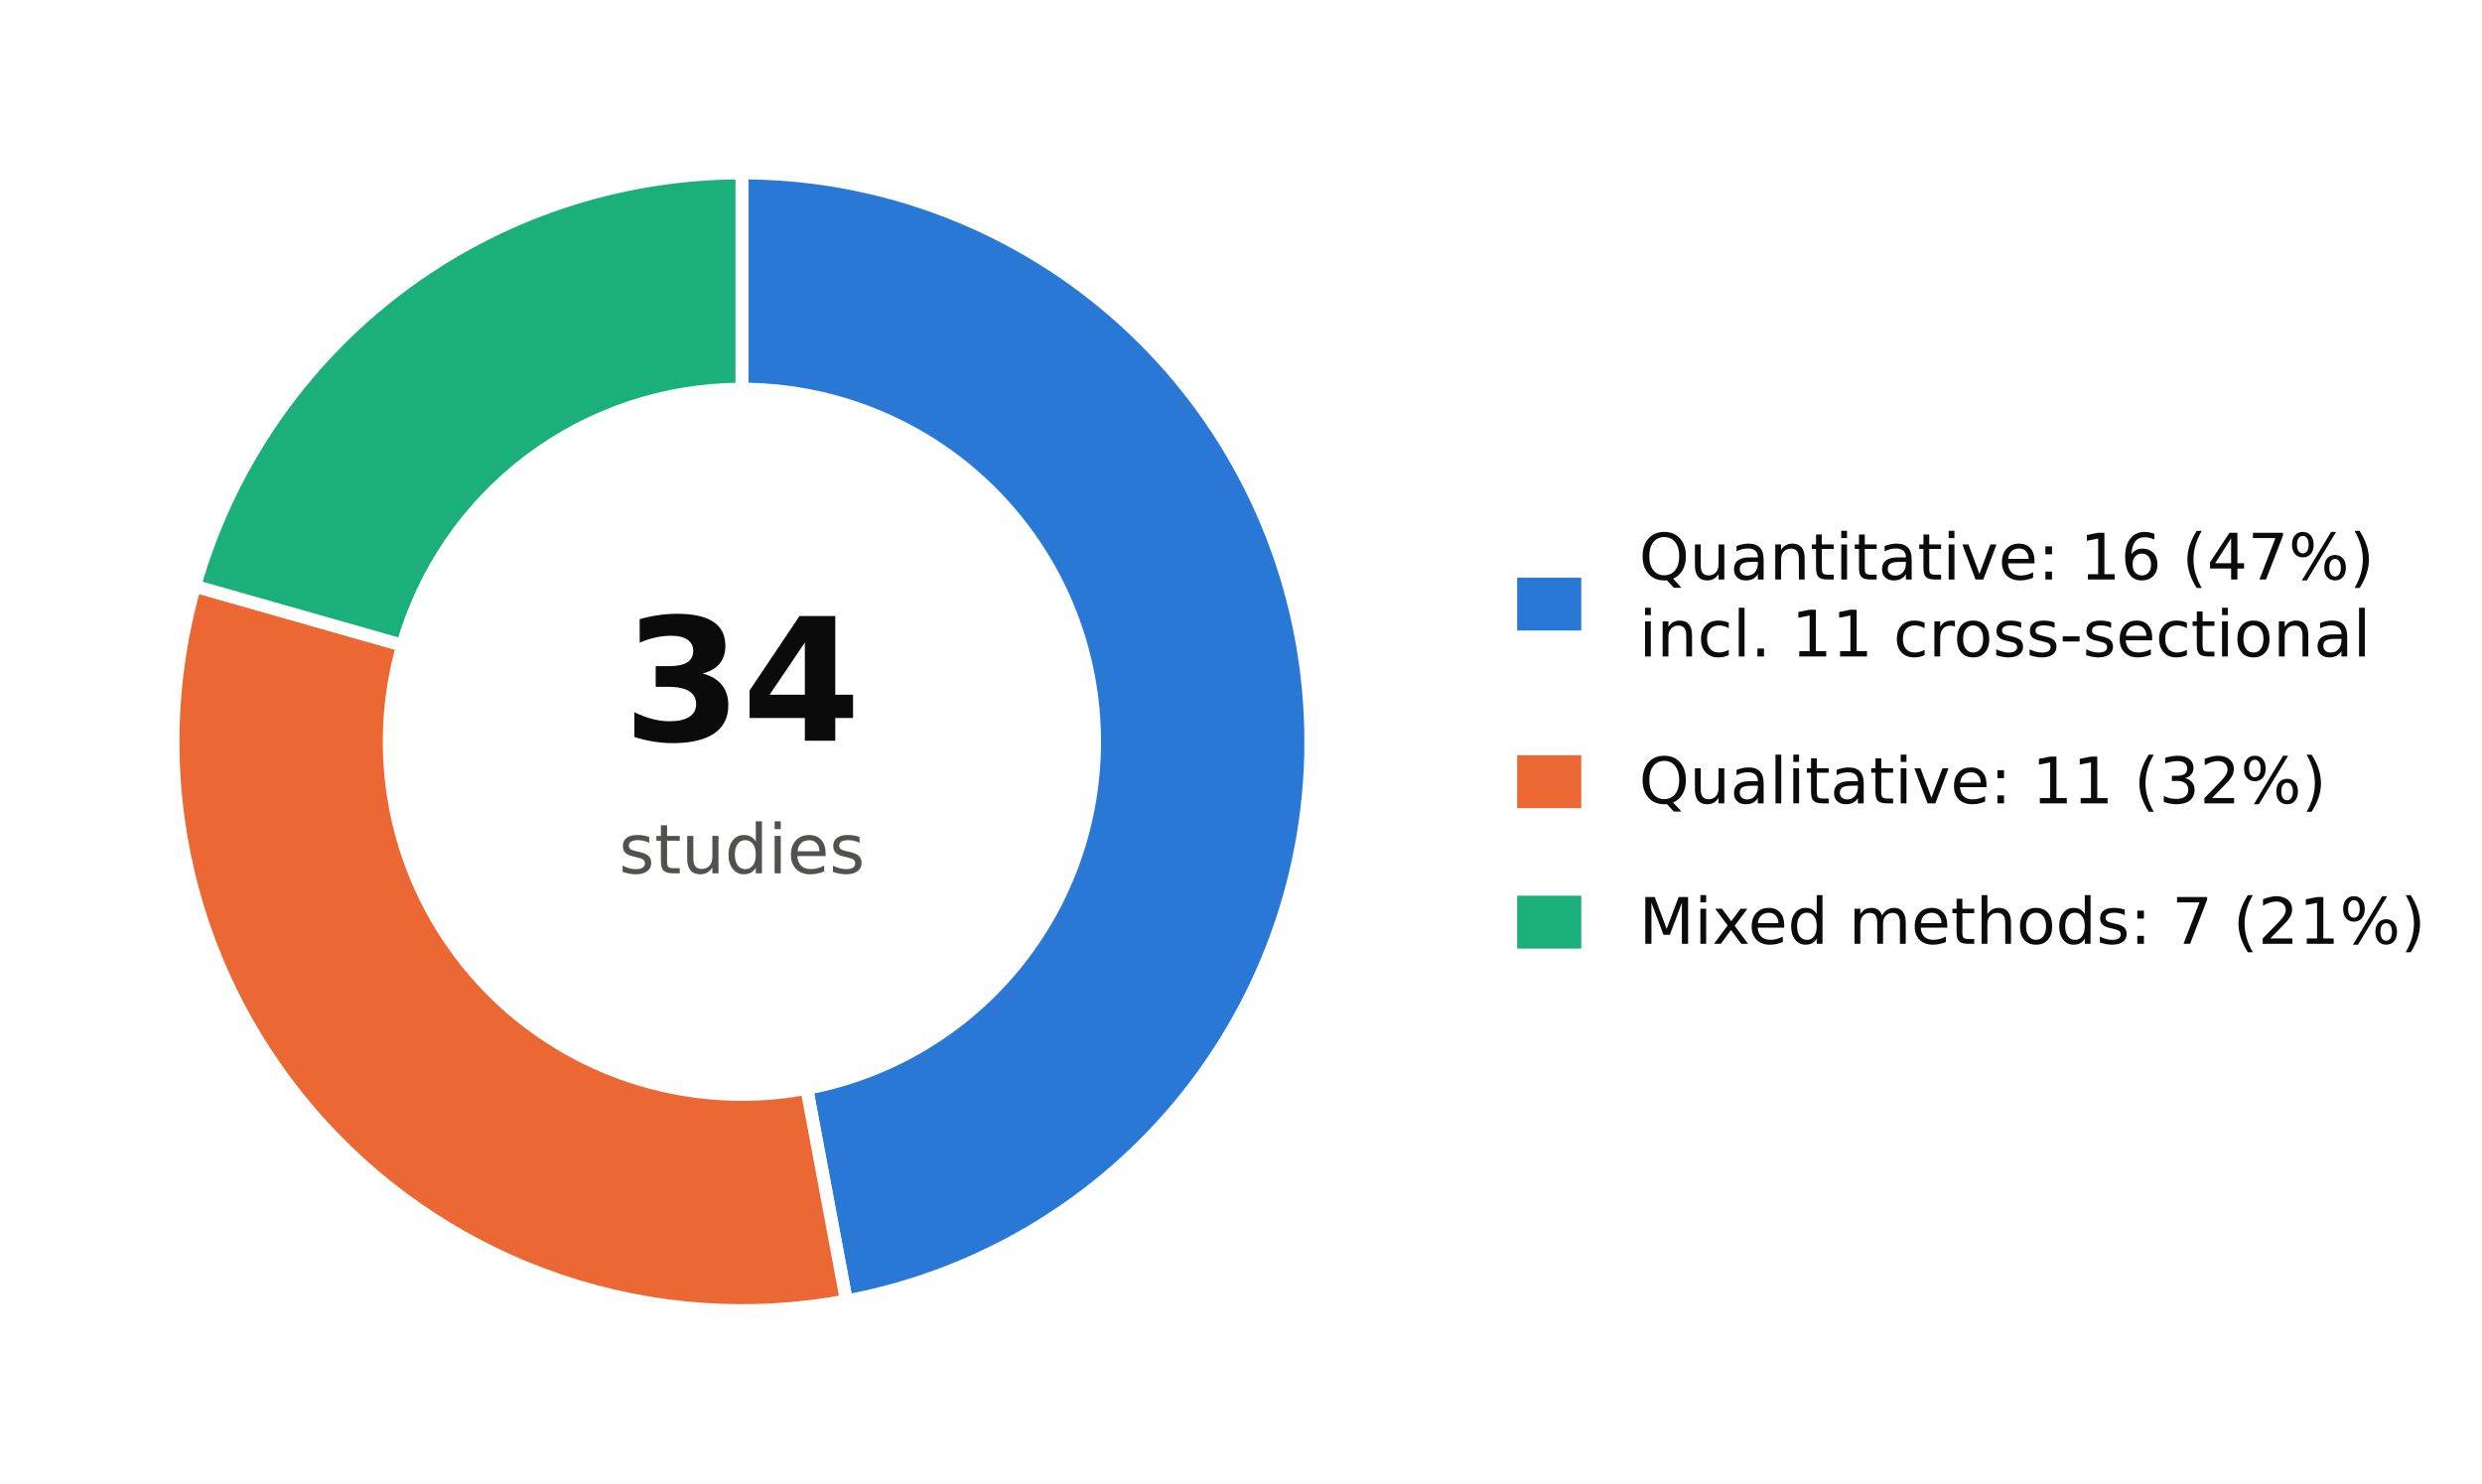
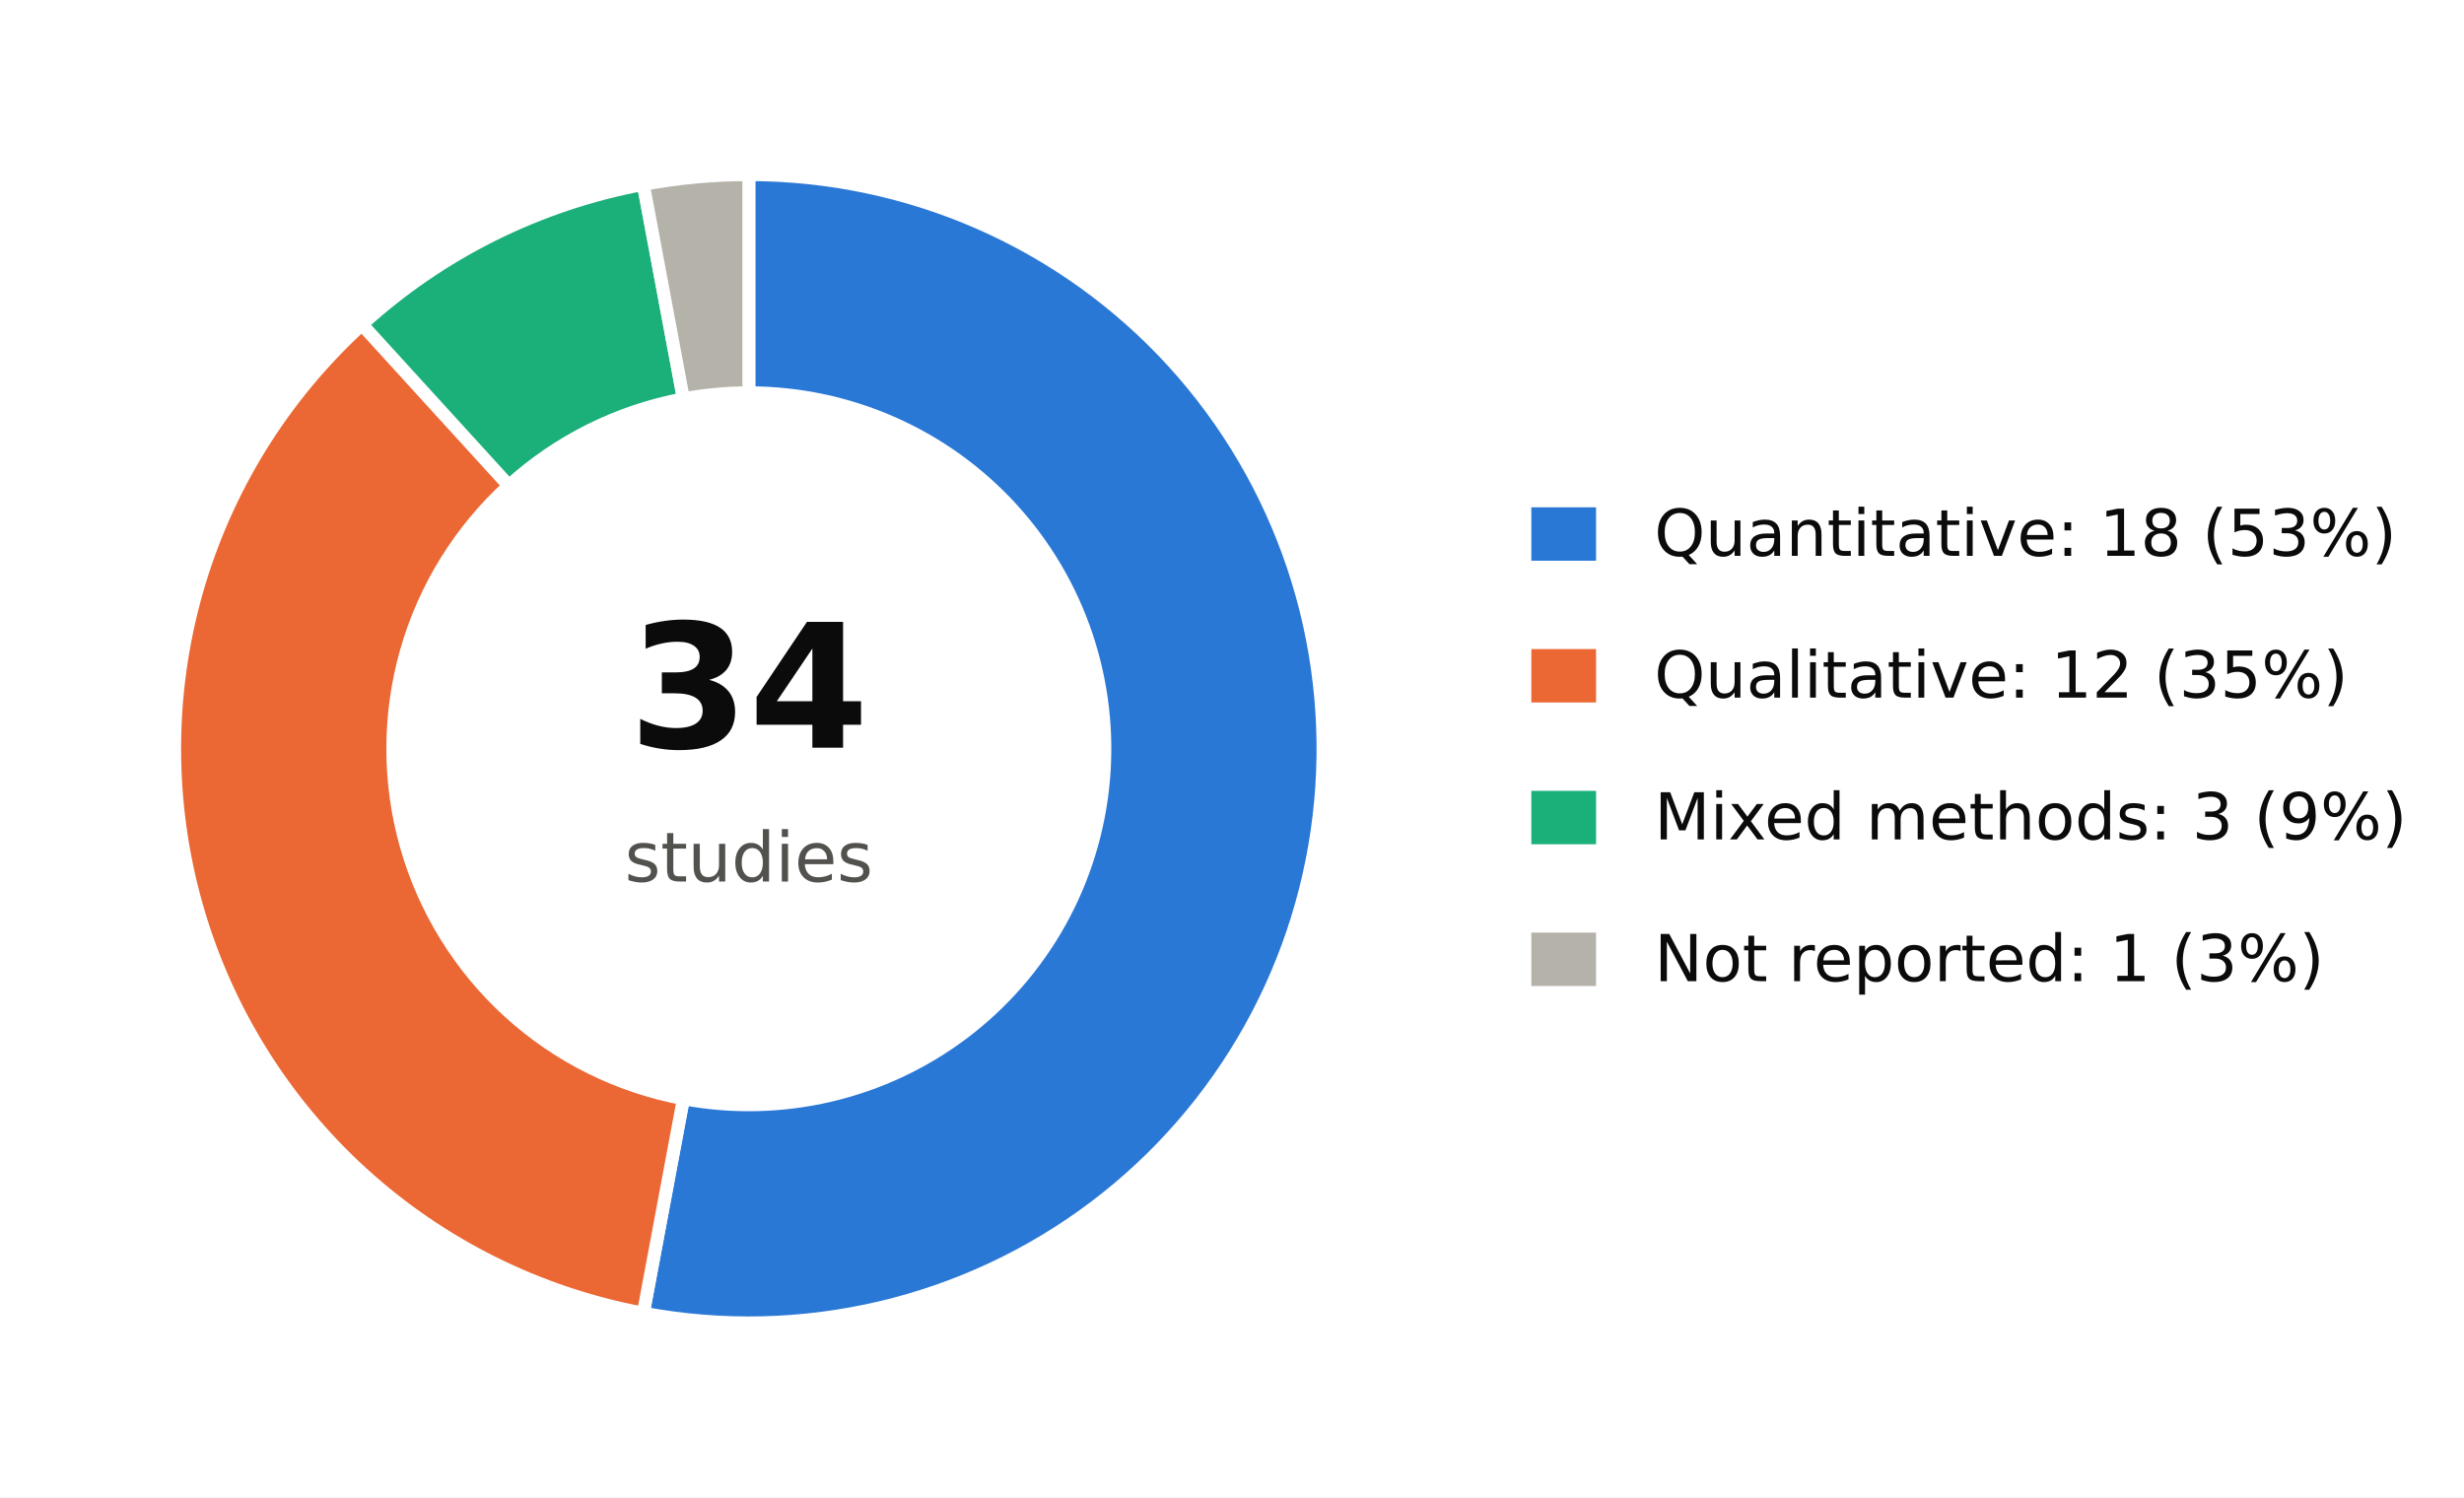
- <svg xmlns="http://www.w3.org/2000/svg" xmlns:xlink="http://www.w3.org/1999/xlink" width="580.503pt" height="347.04pt" viewBox="0 0 580.503 347.04" version="1.1">
+ <svg xmlns="http://www.w3.org/2000/svg" xmlns:xlink="http://www.w3.org/1999/xlink" width="570.96pt" height="347.04pt" viewBox="0 0 570.96 347.04" version="1.1">
  <defs>
    <style type="text/css">*{stroke-linejoin: round; stroke-linecap: butt}</style>
  </defs>
  <g id="figure_1">
    <g id="patch_1">
-       <path d="M 0 347.04  L 580.503 347.04  L 580.503 -0  L 0 -0  z " style="fill: #ffffff" />
+       <path d="M 0 347.04  L 570.96 347.04  L 570.96 -0  L 0 -0  z " style="fill: #ffffff" />
    </g>
    <g id="axes_1">
      <g id="patch_2">
-         <path d="M 197.969 304.31  C 230.558 298.219 259.722 280.161 279.701 253.704  C 299.68 227.247 309.067 194.255 306.008 161.243  C 302.949 128.231 287.66 97.526 263.159 75.19  C 238.659 52.855 206.673 40.464 173.52 40.464  L 173.52 91.025  C 194.075 91.025 213.906 98.708 229.096 112.556  C 244.287 126.404 253.766 145.441 255.663 165.908  C 257.559 186.376 251.739 206.831 239.352 223.234  C 226.965 239.637 208.883 250.833 188.678 254.61  z " style="fill: #2a78d6; stroke: #ffffff; stroke-width: 3; stroke-linejoin: miter" />
+         <path d="M 149.071 304.31  C 167.264 307.711 185.967 307.279 203.983 303.042  C 221.999 298.804 238.935 290.854 253.704 279.701  C 268.474 268.548 280.755 254.434 289.761 238.266  C 298.767 222.097 304.301 204.226 306.008 185.797  C 307.716 167.368 305.56 148.784 299.678 131.236  C 293.797 113.688 284.318 97.558 271.85 83.881  C 259.381 70.203 244.195 59.277 227.264 51.801  C 210.333 44.326 192.028 40.464 173.52 40.464  L 173.52 91.025  C 184.995 91.025 196.344 93.419 206.841 98.054  C 217.338 102.689 226.754 109.464 234.484 117.944  C 242.215 126.424 248.092 136.424 251.738 147.304  C 255.385 158.184 256.722 169.706 255.663 181.132  C 254.604 192.557 251.173 203.638 245.589 213.662  C 240.006 223.687 232.391 232.437 223.234 239.352  C 214.077 246.267 203.577 251.196 192.407 253.823  C 181.237 256.451 169.641 256.719 158.362 254.61  z " style="fill: #2a78d6; stroke: #ffffff; stroke-width: 3; stroke-linejoin: miter" />
      </g>
      <g id="patch_3">
-         <path d="M 45.543 137.107  C 39.342 158.903 38.81 181.925 43.998 203.983  C 49.186 226.042 59.924 246.413 75.19 263.159  C 90.457 279.905 109.75 292.477 131.236 299.678  C 152.721 306.88 175.695 308.474 197.969 304.31  L 188.678 254.61  C 174.868 257.192 160.625 256.203 147.304 251.738  C 133.983 247.273 122.021 239.479 112.556 229.096  C 103.091 218.714 96.433 206.083 93.216 192.407  C 90 178.731 90.33 164.457 94.174 150.944  z " style="fill: #eb6834; stroke: #ffffff; stroke-width: 3; stroke-linejoin: miter" />
+         <path d="M 83.881 75.19  C 65.594 91.861 52.315 113.307 45.543 137.107  C 38.772 160.908 38.772 186.132 45.543 209.933  C 52.315 233.733 65.594 255.179 83.881 271.85  C 102.168 288.52 124.747 299.764 149.071 304.31  L 158.362 254.61  C 143.281 251.791 129.281 244.82 117.944 234.484  C 106.606 224.149 98.373 210.852 94.174 196.096  C 89.976 181.339 89.976 165.701 94.174 150.944  C 98.373 136.188 106.606 122.891 117.944 112.556  z " style="fill: #eb6834; stroke: #ffffff; stroke-width: 3; stroke-linejoin: miter" />
      </g>
      <g id="patch_4">
-         <path d="M 173.52 40.464  C 144.586 40.464 116.426 49.902 93.336 67.339  C 70.246 84.776 53.462 109.278 45.543 137.107  L 94.174 150.944  C 99.084 133.69 109.49 118.499 123.806 107.688  C 138.122 96.877 155.581 91.025 173.52 91.025  z " style="fill: #1baf7a; stroke: #ffffff; stroke-width: 3; stroke-linejoin: miter" />
+         <path d="M 149.071 42.73  C 136.967 44.992 125.235 48.924 114.212 54.413  C 103.189 59.902 92.981 66.895 83.881 75.19  L 117.944 112.556  C 123.586 107.412 129.915 103.077 136.749 99.674  C 143.583 96.271 150.857 93.833 158.362 92.43  z " style="fill: #1baf7a; stroke: #ffffff; stroke-width: 3; stroke-linejoin: miter" />
+       </g>
+       <g id="patch_5">
+         <path d="M 173.52 40.464  C 169.421 40.464 165.325 40.653 161.243 41.032  C 157.162 41.41 153.1 41.976 149.071 42.73  L 158.362 92.43  C 160.86 91.963 163.378 91.612 165.908 91.377  C 168.439 91.143 170.979 91.025 173.52 91.025  z " style="fill: #b4b2a9; stroke: #ffffff; stroke-width: 3; stroke-linejoin: miter" />
      </g>
      <g id="matplotlib.axis_1" />
      <g id="matplotlib.axis_2" />
      <g id="text_1">
        <g style="fill: #0b0b0b" transform="translate(145.6887 173.2661) scale(0.4 -0.4)">
          <defs>
            <path id="DejaVuSans-Bold-16" d="M 2981 2516  Q 3453 2394 3698 2092  Q 3944 1791 3944 1325  Q 3944 631 3412 270  Q 2881 -91 1863 -91  Q 1503 -91 1142 -33  Q 781 25 428 141  L 428 1069  Q 766 900 1098 814  Q 1431 728 1753 728  Q 2231 728 2486 893  Q 2741 1059 2741 1369  Q 2741 1688 2480 1852  Q 2219 2016 1709 2016  L 1228 2016  L 1228 2791  L 1734 2791  Q 2188 2791 2409 2933  Q 2631 3075 2631 3366  Q 2631 3634 2415 3781  Q 2200 3928 1806 3928  Q 1516 3928 1219 3862  Q 922 3797 628 3669  L 628 4550  Q 984 4650 1334 4700  Q 1684 4750 2022 4750  Q 2931 4750 3382 4451  Q 3834 4153 3834 3553  Q 3834 3144 3618 2883  Q 3403 2622 2981 2516  z " transform="scale(0.015625)" />
            <path id="DejaVuSans-Bold-17" d="M 2356 3675  L 1038 1722  L 2356 1722  L 2356 3675  z M 2156 4666  L 3494 4666  L 3494 1722  L 4159 1722  L 4159 850  L 3494 850  L 3494 0  L 2356 0  L 2356 850  L 288 850  L 288 1881  L 2156 4666  z " transform="scale(0.015625)" />
          </defs>
          <use xlink:href="#DejaVuSans-Bold-16" />
          <use xlink:href="#DejaVuSans-Bold-17" transform="translate(69.57812 0)" />
        </g>
      </g>
      <g id="text_2">
        <g style="fill: #52514e" transform="translate(144.755 204.2881) scale(0.16 -0.16)">
          <defs>
            <path id="DejaVuSans-56" d="M 2834 3397  L 2834 2853  Q 2591 2978 2328 3040  Q 2066 3103 1784 3103  Q 1356 3103 1142 2972  Q 928 2841 928 2578  Q 928 2378 1081 2264  Q 1234 2150 1697 2047  L 1894 2003  Q 2506 1872 2764 1633  Q 3022 1394 3022 966  Q 3022 478 2636 193  Q 2250 -91 1575 -91  Q 1294 -91 989 -36  Q 684 19 347 128  L 347 722  Q 666 556 975 473  Q 1284 391 1588 391  Q 1994 391 2212 530  Q 2431 669 2431 922  Q 2431 1156 2273 1281  Q 2116 1406 1581 1522  L 1381 1569  Q 847 1681 609 1914  Q 372 2147 372 2553  Q 372 3047 722 3315  Q 1072 3584 1716 3584  Q 2034 3584 2315 3537  Q 2597 3491 2834 3397  z " transform="scale(0.015625)" />
            <path id="DejaVuSans-57" d="M 1172 4494  L 1172 3500  L 2356 3500  L 2356 3053  L 1172 3053  L 1172 1153  Q 1172 725 1289 603  Q 1406 481 1766 481  L 2356 481  L 2356 0  L 1766 0  Q 1100 0 847 248  Q 594 497 594 1153  L 594 3053  L 172 3053  L 172 3500  L 594 3500  L 594 4494  L 1172 4494  z " transform="scale(0.015625)" />
            <path id="DejaVuSans-58" d="M 544 1381  L 544 3500  L 1119 3500  L 1119 1403  Q 1119 906 1312 657  Q 1506 409 1894 409  Q 2359 409 2629 706  Q 2900 1003 2900 1516  L 2900 3500  L 3475 3500  L 3475 0  L 2900 0  L 2900 538  Q 2691 219 2414 64  Q 2138 -91 1772 -91  Q 1169 -91 856 284  Q 544 659 544 1381  z M 1991 3584  L 1991 3584  z " transform="scale(0.015625)" />
            <path id="DejaVuSans-47" d="M 2906 2969  L 2906 4863  L 3481 4863  L 3481 0  L 2906 0  L 2906 525  Q 2725 213 2448 61  Q 2172 -91 1784 -91  Q 1150 -91 751 415  Q 353 922 353 1747  Q 353 2572 751 3078  Q 1150 3584 1784 3584  Q 2172 3584 2448 3432  Q 2725 3281 2906 2969  z M 947 1747  Q 947 1113 1208 752  Q 1469 391 1925 391  Q 2381 391 2643 752  Q 2906 1113 2906 1747  Q 2906 2381 2643 2742  Q 2381 3103 1925 3103  Q 1469 3103 1208 2742  Q 947 2381 947 1747  z " transform="scale(0.015625)" />
            <path id="DejaVuSans-4c" d="M 603 3500  L 1178 3500  L 1178 0  L 603 0  L 603 3500  z M 603 4863  L 1178 4863  L 1178 4134  L 603 4134  L 603 4863  z " transform="scale(0.015625)" />
            <path id="DejaVuSans-48" d="M 3597 1894  L 3597 1613  L 953 1613  Q 991 1019 1311 708  Q 1631 397 2203 397  Q 2534 397 2845 478  Q 3156 559 3463 722  L 3463 178  Q 3153 47 2828 -22  Q 2503 -91 2169 -91  Q 1331 -91 842 396  Q 353 884 353 1716  Q 353 2575 817 3079  Q 1281 3584 2069 3584  Q 2775 3584 3186 3129  Q 3597 2675 3597 1894  z M 3022 2063  Q 3016 2534 2758 2815  Q 2500 3097 2075 3097  Q 1594 3097 1305 2825  Q 1016 2553 972 2059  L 3022 2063  z " transform="scale(0.015625)" />
          </defs>
          <use xlink:href="#DejaVuSans-56" />
          <use xlink:href="#DejaVuSans-57" transform="translate(52.09375 0)" />
          <use xlink:href="#DejaVuSans-58" transform="translate(91.29688 0)" />
          <use xlink:href="#DejaVuSans-47" transform="translate(154.6719 0)" />
          <use xlink:href="#DejaVuSans-4c" transform="translate(218.1562 0)" />
          <use xlink:href="#DejaVuSans-48" transform="translate(245.9375 0)" />
          <use xlink:href="#DejaVuSans-56" transform="translate(307.4688 0)" />
        </g>
      </g>
      <g id="legend_1">
-         <g id="patch_5">
-           <path d="M 353.34 148.99  L 371.34 148.99  L 371.34 133.615  L 353.34 133.615  z " style="fill: #2a78d6; stroke: #ffffff; stroke-width: 3; stroke-linejoin: miter" />
+         <g id="patch_6">
+           <path d="M 353.34 131.438  L 371.34 131.438  L 371.34 116.063  L 353.34 116.063  z " style="fill: #2a78d6; stroke: #ffffff; stroke-width: 3; stroke-linejoin: miter" />
        </g>
        <g id="text_3">
-           <g style="fill: #0b0b0b" transform="translate(383.34 135.5615) scale(0.15 -0.15)">
+           <g style="fill: #0b0b0b" transform="translate(383.34 128.813) scale(0.15 -0.15)">
            <defs>
              <path id="DejaVuSans-34" d="M 2522 4238  Q 1834 4238 1429 3725  Q 1025 3213 1025 2328  Q 1025 1447 1429 934  Q 1834 422 2522 422  Q 3209 422 3611 934  Q 4013 1447 4013 2328  Q 4013 3213 3611 3725  Q 3209 4238 2522 4238  z M 3406 84  L 4238 -825  L 3475 -825  L 2784 -78  Q 2681 -84 2626 -87  Q 2572 -91 2522 -91  Q 1538 -91 948 567  Q 359 1225 359 2328  Q 359 3434 948 4092  Q 1538 4750 2522 4750  Q 3503 4750 4090 4092  Q 4678 3434 4678 2328  Q 4678 1516 4351 937  Q 4025 359 3406 84  z " transform="scale(0.015625)" />
              <path id="DejaVuSans-44" d="M 2194 1759  Q 1497 1759 1228 1600  Q 959 1441 959 1056  Q 959 750 1161 570  Q 1363 391 1709 391  Q 2188 391 2477 730  Q 2766 1069 2766 1631  L 2766 1759  L 2194 1759  z M 3341 1997  L 3341 0  L 2766 0  L 2766 531  Q 2569 213 2275 61  Q 1981 -91 1556 -91  Q 1019 -91 701 211  Q 384 513 384 1019  Q 384 1609 779 1909  Q 1175 2209 1959 2209  L 2766 2209  L 2766 2266  Q 2766 2663 2505 2880  Q 2244 3097 1772 3097  Q 1472 3097 1187 3025  Q 903 2953 641 2809  L 641 3341  Q 956 3463 1253 3523  Q 1550 3584 1831 3584  Q 2591 3584 2966 3190  Q 3341 2797 3341 1997  z " transform="scale(0.015625)" />
              <path id="DejaVuSans-51" d="M 3513 2113  L 3513 0  L 2938 0  L 2938 2094  Q 2938 2591 2744 2837  Q 2550 3084 2163 3084  Q 1697 3084 1428 2787  Q 1159 2491 1159 1978  L 1159 0  L 581 0  L 581 3500  L 1159 3500  L 1159 2956  Q 1366 3272 1645 3428  Q 1925 3584 2291 3584  Q 2894 3584 3203 3211  Q 3513 2838 3513 2113  z " transform="scale(0.015625)" />
              <path id="DejaVuSans-59" d="M 191 3500  L 800 3500  L 1894 563  L 2988 3500  L 3597 3500  L 2284 0  L 1503 0  L 191 3500  z " transform="scale(0.015625)" />
              <path id="DejaVuSans-1d" d="M 750 794  L 1409 794  L 1409 0  L 750 0  L 750 794  z M 750 3309  L 1409 3309  L 1409 2516  L 750 2516  L 750 3309  z " transform="scale(0.015625)" />
              <path id="DejaVuSans-3" transform="scale(0.015625)" />
              <path id="DejaVuSans-14" d="M 794 531  L 1825 531  L 1825 4091  L 703 3866  L 703 4441  L 1819 4666  L 2450 4666  L 2450 531  L 3481 531  L 3481 0  L 794 0  L 794 531  z " transform="scale(0.015625)" />
-               <path id="DejaVuSans-19" d="M 2113 2584  Q 1688 2584 1439 2293  Q 1191 2003 1191 1497  Q 1191 994 1439 701  Q 1688 409 2113 409  Q 2538 409 2786 701  Q 3034 994 3034 1497  Q 3034 2003 2786 2293  Q 2538 2584 2113 2584  z M 3366 4563  L 3366 3988  Q 3128 4100 2886 4159  Q 2644 4219 2406 4219  Q 1781 4219 1451 3797  Q 1122 3375 1075 2522  Q 1259 2794 1537 2939  Q 1816 3084 2150 3084  Q 2853 3084 3261 2657  Q 3669 2231 3669 1497  Q 3669 778 3244 343  Q 2819 -91 2113 -91  Q 1303 -91 875 529  Q 447 1150 447 2328  Q 447 3434 972 4092  Q 1497 4750 2381 4750  Q 2619 4750 2861 4703  Q 3103 4656 3366 4563  z " transform="scale(0.015625)" />
+               <path id="DejaVuSans-1b" d="M 2034 2216  Q 1584 2216 1326 1975  Q 1069 1734 1069 1313  Q 1069 891 1326 650  Q 1584 409 2034 409  Q 2484 409 2743 651  Q 3003 894 3003 1313  Q 3003 1734 2745 1975  Q 2488 2216 2034 2216  z M 1403 2484  Q 997 2584 770 2862  Q 544 3141 544 3541  Q 544 4100 942 4425  Q 1341 4750 2034 4750  Q 2731 4750 3128 4425  Q 3525 4100 3525 3541  Q 3525 3141 3298 2862  Q 3072 2584 2669 2484  Q 3125 2378 3379 2068  Q 3634 1759 3634 1313  Q 3634 634 3220 271  Q 2806 -91 2034 -91  Q 1263 -91 848 271  Q 434 634 434 1313  Q 434 1759 690 2068  Q 947 2378 1403 2484  z M 1172 3481  Q 1172 3119 1398 2916  Q 1625 2713 2034 2713  Q 2441 2713 2670 2916  Q 2900 3119 2900 3481  Q 2900 3844 2670 4047  Q 2441 4250 2034 4250  Q 1625 4250 1398 4047  Q 1172 3844 1172 3481  z " transform="scale(0.015625)" />
              <path id="DejaVuSans-b" d="M 1984 4856  Q 1566 4138 1362 3434  Q 1159 2731 1159 2009  Q 1159 1288 1364 580  Q 1569 -128 1984 -844  L 1484 -844  Q 1016 -109 783 600  Q 550 1309 550 2009  Q 550 2706 781 3412  Q 1013 4119 1484 4856  L 1984 4856  z " transform="scale(0.015625)" />
-               <path id="DejaVuSans-17" d="M 2419 4116  L 825 1625  L 2419 1625  L 2419 4116  z M 2253 4666  L 3047 4666  L 3047 1625  L 3713 1625  L 3713 1100  L 3047 1100  L 3047 0  L 2419 0  L 2419 1100  L 313 1100  L 313 1709  L 2253 4666  z " transform="scale(0.015625)" />
-               <path id="DejaVuSans-1a" d="M 525 4666  L 3525 4666  L 3525 4397  L 1831 0  L 1172 0  L 2766 4134  L 525 4134  L 525 4666  z " transform="scale(0.015625)" />
+               <path id="DejaVuSans-18" d="M 691 4666  L 3169 4666  L 3169 4134  L 1269 4134  L 1269 2991  Q 1406 3038 1543 3061  Q 1681 3084 1819 3084  Q 2600 3084 3056 2656  Q 3513 2228 3513 1497  Q 3513 744 3044 326  Q 2575 -91 1722 -91  Q 1428 -91 1123 -41  Q 819 9 494 109  L 494 744  Q 775 591 1075 516  Q 1375 441 1709 441  Q 2250 441 2565 725  Q 2881 1009 2881 1497  Q 2881 1984 2565 2268  Q 2250 2553 1709 2553  Q 1456 2553 1204 2497  Q 953 2441 691 2322  L 691 4666  z " transform="scale(0.015625)" />
+               <path id="DejaVuSans-16" d="M 2597 2516  Q 3050 2419 3304 2112  Q 3559 1806 3559 1356  Q 3559 666 3084 287  Q 2609 -91 1734 -91  Q 1441 -91 1130 -33  Q 819 25 488 141  L 488 750  Q 750 597 1062 519  Q 1375 441 1716 441  Q 2309 441 2620 675  Q 2931 909 2931 1356  Q 2931 1769 2642 2001  Q 2353 2234 1838 2234  L 1294 2234  L 1294 2753  L 1863 2753  Q 2328 2753 2575 2939  Q 2822 3125 2822 3475  Q 2822 3834 2567 4026  Q 2313 4219 1838 4219  Q 1578 4219 1281 4162  Q 984 4106 628 3988  L 628 4550  Q 988 4650 1302 4700  Q 1616 4750 1894 4750  Q 2613 4750 3031 4423  Q 3450 4097 3450 3541  Q 3450 3153 3228 2886  Q 3006 2619 2597 2516  z " transform="scale(0.015625)" />
              <path id="DejaVuSans-8" d="M 4653 2053  Q 4381 2053 4226 1822  Q 4072 1591 4072 1178  Q 4072 772 4226 539  Q 4381 306 4653 306  Q 4919 306 5073 539  Q 5228 772 5228 1178  Q 5228 1588 5073 1820  Q 4919 2053 4653 2053  z M 4653 2450  Q 5147 2450 5437 2106  Q 5728 1763 5728 1178  Q 5728 594 5436 251  Q 5144 -91 4653 -91  Q 4153 -91 3862 251  Q 3572 594 3572 1178  Q 3572 1766 3864 2108  Q 4156 2450 4653 2450  z M 1428 4353  Q 1159 4353 1004 4120  Q 850 3888 850 3481  Q 850 3069 1003 2837  Q 1156 2606 1428 2606  Q 1700 2606 1854 2837  Q 2009 3069 2009 3481  Q 2009 3884 1853 4118  Q 1697 4353 1428 4353  z M 4250 4750  L 4750 4750  L 1831 -91  L 1331 -91  L 4250 4750  z M 1428 4750  Q 1922 4750 2215 4408  Q 2509 4066 2509 3481  Q 2509 2891 2217 2550  Q 1925 2209 1428 2209  Q 931 2209 642 2551  Q 353 2894 353 3481  Q 353 4063 643 4406  Q 934 4750 1428 4750  z " transform="scale(0.015625)" />
              <path id="DejaVuSans-c" d="M 513 4856  L 1013 4856  Q 1481 4119 1714 3412  Q 1947 2706 1947 2009  Q 1947 1309 1714 600  Q 1481 -109 1013 -844  L 513 -844  Q 928 -128 1133 580  Q 1338 1288 1338 2009  Q 1338 2731 1133 3434  Q 928 4138 513 4856  z " transform="scale(0.015625)" />
            </defs>
            <use xlink:href="#DejaVuSans-34" />
            <use xlink:href="#DejaVuSans-58" transform="translate(78.71875 0)" />
            <use xlink:href="#DejaVuSans-44" transform="translate(142.0938 0)" />
            <use xlink:href="#DejaVuSans-51" transform="translate(203.375 0)" />
            <use xlink:href="#DejaVuSans-57" transform="translate(266.75 0)" />
            <use xlink:href="#DejaVuSans-4c" transform="translate(305.9531 0)" />
            <use xlink:href="#DejaVuSans-57" transform="translate(333.7344 0)" />
            <use xlink:href="#DejaVuSans-44" transform="translate(372.9375 0)" />
            <use xlink:href="#DejaVuSans-57" transform="translate(434.2188 0)" />
            <use xlink:href="#DejaVuSans-4c" transform="translate(473.4219 0)" />
            <use xlink:href="#DejaVuSans-59" transform="translate(501.2031 0)" />
            <use xlink:href="#DejaVuSans-48" transform="translate(560.3906 0)" />
            <use xlink:href="#DejaVuSans-1d" transform="translate(621.9219 0)" />
            <use xlink:href="#DejaVuSans-3" transform="translate(655.6094 0)" />
            <use xlink:href="#DejaVuSans-14" transform="translate(687.3906 0)" />
-             <use xlink:href="#DejaVuSans-19" transform="translate(751.0156 0)" />
+             <use xlink:href="#DejaVuSans-1b" transform="translate(751.0156 0)" />
            <use xlink:href="#DejaVuSans-3" transform="translate(814.6406 0)" />
            <use xlink:href="#DejaVuSans-b" transform="translate(846.4219 0)" />
-             <use xlink:href="#DejaVuSans-17" transform="translate(885.4375 0)" />
-             <use xlink:href="#DejaVuSans-1a" transform="translate(949.0625 0)" />
+             <use xlink:href="#DejaVuSans-18" transform="translate(885.4375 0)" />
+             <use xlink:href="#DejaVuSans-16" transform="translate(949.0625 0)" />
            <use xlink:href="#DejaVuSans-8" transform="translate(1012.688 0)" />
            <use xlink:href="#DejaVuSans-c" transform="translate(1107.703 0)" />
          </g>
-           <g style="fill: #0b0b0b" transform="translate(383.34 153.5656) scale(0.15 -0.15)">
-             <defs>
-               <path id="DejaVuSans-46" d="M 3122 3366  L 3122 2828  Q 2878 2963 2633 3030  Q 2388 3097 2138 3097  Q 1578 3097 1268 2742  Q 959 2388 959 1747  Q 959 1106 1268 751  Q 1578 397 2138 397  Q 2388 397 2633 464  Q 2878 531 3122 666  L 3122 134  Q 2881 22 2623 -34  Q 2366 -91 2075 -91  Q 1284 -91 818 406  Q 353 903 353 1747  Q 353 2603 823 3093  Q 1294 3584 2113 3584  Q 2378 3584 2631 3529  Q 2884 3475 3122 3366  z " transform="scale(0.015625)" />
+         </g>
+         <g id="patch_7">
+           <path d="M 353.34 164.291  L 371.34 164.291  L 371.34 148.916  L 353.34 148.916  z " style="fill: #eb6834; stroke: #ffffff; stroke-width: 3; stroke-linejoin: miter" />
+         </g>
+         <g id="text_4">
+           <g style="fill: #0b0b0b" transform="translate(383.34 161.6665) scale(0.15 -0.15)">
+             <defs>
              <path id="DejaVuSans-4f" d="M 603 4863  L 1178 4863  L 1178 0  L 603 0  L 603 4863  z " transform="scale(0.015625)" />
-               <path id="DejaVuSans-11" d="M 684 794  L 1344 794  L 1344 0  L 684 0  L 684 794  z " transform="scale(0.015625)" />
-               <path id="DejaVuSans-55" d="M 2631 2963  Q 2534 3019 2420 3045  Q 2306 3072 2169 3072  Q 1681 3072 1420 2755  Q 1159 2438 1159 1844  L 1159 0  L 581 0  L 581 3500  L 1159 3500  L 1159 2956  Q 1341 3275 1631 3429  Q 1922 3584 2338 3584  Q 2397 3584 2469 3576  Q 2541 3569 2628 3553  L 2631 2963  z " transform="scale(0.015625)" />
-               <path id="DejaVuSans-52" d="M 1959 3097  Q 1497 3097 1228 2736  Q 959 2375 959 1747  Q 959 1119 1226 758  Q 1494 397 1959 397  Q 2419 397 2687 759  Q 2956 1122 2956 1747  Q 2956 2369 2687 2733  Q 2419 3097 1959 3097  z M 1959 3584  Q 2709 3584 3137 3096  Q 3566 2609 3566 1747  Q 3566 888 3137 398  Q 2709 -91 1959 -91  Q 1206 -91 779 398  Q 353 888 353 1747  Q 353 2609 779 3096  Q 1206 3584 1959 3584  z " transform="scale(0.015625)" />
-               <path id="DejaVuSans-10" d="M 313 2009  L 1997 2009  L 1997 1497  L 313 1497  L 313 2009  z " transform="scale(0.015625)" />
-             </defs>
-             <use xlink:href="#DejaVuSans-4c" />
-             <use xlink:href="#DejaVuSans-51" transform="translate(27.78125 0)" />
-             <use xlink:href="#DejaVuSans-46" transform="translate(91.15625 0)" />
-             <use xlink:href="#DejaVuSans-4f" transform="translate(146.1406 0)" />
-             <use xlink:href="#DejaVuSans-11" transform="translate(173.9219 0)" />
-             <use xlink:href="#DejaVuSans-3" transform="translate(205.7031 0)" />
-             <use xlink:href="#DejaVuSans-14" transform="translate(237.4844 0)" />
-             <use xlink:href="#DejaVuSans-14" transform="translate(301.1094 0)" />
-             <use xlink:href="#DejaVuSans-3" transform="translate(364.7344 0)" />
-             <use xlink:href="#DejaVuSans-46" transform="translate(396.5156 0)" />
-             <use xlink:href="#DejaVuSans-55" transform="translate(451.5 0)" />
-             <use xlink:href="#DejaVuSans-52" transform="translate(490.4062 0)" />
-             <use xlink:href="#DejaVuSans-56" transform="translate(551.5938 0)" />
-             <use xlink:href="#DejaVuSans-56" transform="translate(603.6875 0)" />
-             <use xlink:href="#DejaVuSans-10" transform="translate(655.7812 0)" />
-             <use xlink:href="#DejaVuSans-56" transform="translate(691.8594 0)" />
-             <use xlink:href="#DejaVuSans-48" transform="translate(743.9531 0)" />
-             <use xlink:href="#DejaVuSans-46" transform="translate(805.4844 0)" />
-             <use xlink:href="#DejaVuSans-57" transform="translate(860.4688 0)" />
-             <use xlink:href="#DejaVuSans-4c" transform="translate(899.6719 0)" />
-             <use xlink:href="#DejaVuSans-52" transform="translate(927.4531 0)" />
-             <use xlink:href="#DejaVuSans-51" transform="translate(988.6406 0)" />
-             <use xlink:href="#DejaVuSans-44" transform="translate(1052.016 0)" />
-             <use xlink:href="#DejaVuSans-4f" transform="translate(1113.297 0)" />
-           </g>
-         </g>
-         <g id="patch_6">
-           <path d="M 353.34 190.546  L 371.34 190.546  L 371.34 175.171  L 353.34 175.171  z " style="fill: #eb6834; stroke: #ffffff; stroke-width: 3; stroke-linejoin: miter" />
-         </g>
-         <g id="text_4">
-           <g style="fill: #0b0b0b" transform="translate(383.34 187.9206) scale(0.15 -0.15)">
-             <defs>
-               <path id="DejaVuSans-16" d="M 2597 2516  Q 3050 2419 3304 2112  Q 3559 1806 3559 1356  Q 3559 666 3084 287  Q 2609 -91 1734 -91  Q 1441 -91 1130 -33  Q 819 25 488 141  L 488 750  Q 750 597 1062 519  Q 1375 441 1716 441  Q 2309 441 2620 675  Q 2931 909 2931 1356  Q 2931 1769 2642 2001  Q 2353 2234 1838 2234  L 1294 2234  L 1294 2753  L 1863 2753  Q 2328 2753 2575 2939  Q 2822 3125 2822 3475  Q 2822 3834 2567 4026  Q 2313 4219 1838 4219  Q 1578 4219 1281 4162  Q 984 4106 628 3988  L 628 4550  Q 988 4650 1302 4700  Q 1616 4750 1894 4750  Q 2613 4750 3031 4423  Q 3450 4097 3450 3541  Q 3450 3153 3228 2886  Q 3006 2619 2597 2516  z " transform="scale(0.015625)" />
              <path id="DejaVuSans-15" d="M 1228 531  L 3431 531  L 3431 0  L 469 0  L 469 531  Q 828 903 1448 1529  Q 2069 2156 2228 2338  Q 2531 2678 2651 2914  Q 2772 3150 2772 3378  Q 2772 3750 2511 3984  Q 2250 4219 1831 4219  Q 1534 4219 1204 4116  Q 875 4013 500 3803  L 500 4441  Q 881 4594 1212 4672  Q 1544 4750 1819 4750  Q 2544 4750 2975 4387  Q 3406 4025 3406 3419  Q 3406 3131 3298 2873  Q 3191 2616 2906 2266  Q 2828 2175 2409 1742  Q 1991 1309 1228 531  z " transform="scale(0.015625)" />
            </defs>
            <use xlink:href="#DejaVuSans-34" />
            <use xlink:href="#DejaVuSans-58" transform="translate(78.71875 0)" />
            <use xlink:href="#DejaVuSans-44" transform="translate(142.0938 0)" />
            <use xlink:href="#DejaVuSans-4f" transform="translate(203.375 0)" />
            <use xlink:href="#DejaVuSans-4c" transform="translate(231.1562 0)" />
            <use xlink:href="#DejaVuSans-57" transform="translate(258.9375 0)" />
            <use xlink:href="#DejaVuSans-44" transform="translate(298.1406 0)" />
            <use xlink:href="#DejaVuSans-57" transform="translate(359.4219 0)" />
            <use xlink:href="#DejaVuSans-4c" transform="translate(398.625 0)" />
            <use xlink:href="#DejaVuSans-59" transform="translate(426.4062 0)" />
            <use xlink:href="#DejaVuSans-48" transform="translate(485.5938 0)" />
            <use xlink:href="#DejaVuSans-1d" transform="translate(547.125 0)" />
            <use xlink:href="#DejaVuSans-3" transform="translate(580.8125 0)" />
            <use xlink:href="#DejaVuSans-14" transform="translate(612.5938 0)" />
-             <use xlink:href="#DejaVuSans-14" transform="translate(676.2188 0)" />
+             <use xlink:href="#DejaVuSans-15" transform="translate(676.2188 0)" />
            <use xlink:href="#DejaVuSans-3" transform="translate(739.8438 0)" />
            <use xlink:href="#DejaVuSans-b" transform="translate(771.625 0)" />
            <use xlink:href="#DejaVuSans-16" transform="translate(810.6406 0)" />
-             <use xlink:href="#DejaVuSans-15" transform="translate(874.2656 0)" />
+             <use xlink:href="#DejaVuSans-18" transform="translate(874.2656 0)" />
            <use xlink:href="#DejaVuSans-8" transform="translate(937.8906 0)" />
            <use xlink:href="#DejaVuSans-c" transform="translate(1032.906 0)" />
          </g>
        </g>
-         <g id="patch_7">
-           <path d="M 353.34 223.399  L 371.34 223.399  L 371.34 208.024  L 353.34 208.024  z " style="fill: #1baf7a; stroke: #ffffff; stroke-width: 3; stroke-linejoin: miter" />
+         <g id="patch_8">
+           <path d="M 353.34 197.145  L 371.34 197.145  L 371.34 181.77  L 353.34 181.77  z " style="fill: #1baf7a; stroke: #ffffff; stroke-width: 3; stroke-linejoin: miter" />
        </g>
        <g id="text_5">
-           <g style="fill: #0b0b0b" transform="translate(383.34 220.7741) scale(0.15 -0.15)">
+           <g style="fill: #0b0b0b" transform="translate(383.34 194.52) scale(0.15 -0.15)">
            <defs>
              <path id="DejaVuSans-30" d="M 628 4666  L 1569 4666  L 2759 1491  L 3956 4666  L 4897 4666  L 4897 0  L 4281 0  L 4281 4097  L 3078 897  L 2444 897  L 1241 4097  L 1241 0  L 628 0  L 628 4666  z " transform="scale(0.015625)" />
              <path id="DejaVuSans-5b" d="M 3513 3500  L 2247 1797  L 3578 0  L 2900 0  L 1881 1375  L 863 0  L 184 0  L 1544 1831  L 300 3500  L 978 3500  L 1906 2253  L 2834 3500  L 3513 3500  z " transform="scale(0.015625)" />
              <path id="DejaVuSans-50" d="M 3328 2828  Q 3544 3216 3844 3400  Q 4144 3584 4550 3584  Q 5097 3584 5394 3201  Q 5691 2819 5691 2113  L 5691 0  L 5113 0  L 5113 2094  Q 5113 2597 4934 2840  Q 4756 3084 4391 3084  Q 3944 3084 3684 2787  Q 3425 2491 3425 1978  L 3425 0  L 2847 0  L 2847 2094  Q 2847 2600 2669 2842  Q 2491 3084 2119 3084  Q 1678 3084 1418 2786  Q 1159 2488 1159 1978  L 1159 0  L 581 0  L 581 3500  L 1159 3500  L 1159 2956  Q 1356 3278 1631 3431  Q 1906 3584 2284 3584  Q 2666 3584 2933 3390  Q 3200 3197 3328 2828  z " transform="scale(0.015625)" />
              <path id="DejaVuSans-4b" d="M 3513 2113  L 3513 0  L 2938 0  L 2938 2094  Q 2938 2591 2744 2837  Q 2550 3084 2163 3084  Q 1697 3084 1428 2787  Q 1159 2491 1159 1978  L 1159 0  L 581 0  L 581 4863  L 1159 4863  L 1159 2956  Q 1366 3272 1645 3428  Q 1925 3584 2291 3584  Q 2894 3584 3203 3211  Q 3513 2838 3513 2113  z " transform="scale(0.015625)" />
+               <path id="DejaVuSans-52" d="M 1959 3097  Q 1497 3097 1228 2736  Q 959 2375 959 1747  Q 959 1119 1226 758  Q 1494 397 1959 397  Q 2419 397 2687 759  Q 2956 1122 2956 1747  Q 2956 2369 2687 2733  Q 2419 3097 1959 3097  z M 1959 3584  Q 2709 3584 3137 3096  Q 3566 2609 3566 1747  Q 3566 888 3137 398  Q 2709 -91 1959 -91  Q 1206 -91 779 398  Q 353 888 353 1747  Q 353 2609 779 3096  Q 1206 3584 1959 3584  z " transform="scale(0.015625)" />
+               <path id="DejaVuSans-1c" d="M 703 97  L 703 672  Q 941 559 1184 500  Q 1428 441 1663 441  Q 2288 441 2617 861  Q 2947 1281 2994 2138  Q 2813 1869 2534 1725  Q 2256 1581 1919 1581  Q 1219 1581 811 2004  Q 403 2428 403 3163  Q 403 3881 828 4315  Q 1253 4750 1959 4750  Q 2769 4750 3195 4129  Q 3622 3509 3622 2328  Q 3622 1225 3098 567  Q 2575 -91 1691 -91  Q 1453 -91 1209 -44  Q 966 3 703 97  z M 1959 2075  Q 2384 2075 2632 2365  Q 2881 2656 2881 3163  Q 2881 3666 2632 3958  Q 2384 4250 1959 4250  Q 1534 4250 1286 3958  Q 1038 3666 1038 3163  Q 1038 2656 1286 2365  Q 1534 2075 1959 2075  z " transform="scale(0.015625)" />
            </defs>
            <use xlink:href="#DejaVuSans-30" />
            <use xlink:href="#DejaVuSans-4c" transform="translate(86.28125 0)" />
            <use xlink:href="#DejaVuSans-5b" transform="translate(114.0625 0)" />
            <use xlink:href="#DejaVuSans-48" transform="translate(170.1719 0)" />
            <use xlink:href="#DejaVuSans-47" transform="translate(231.7031 0)" />
            <use xlink:href="#DejaVuSans-3" transform="translate(295.1875 0)" />
            <use xlink:href="#DejaVuSans-50" transform="translate(326.9688 0)" />
            <use xlink:href="#DejaVuSans-48" transform="translate(424.375 0)" />
            <use xlink:href="#DejaVuSans-57" transform="translate(485.9062 0)" />
            <use xlink:href="#DejaVuSans-4b" transform="translate(525.1094 0)" />
            <use xlink:href="#DejaVuSans-52" transform="translate(588.4844 0)" />
            <use xlink:href="#DejaVuSans-47" transform="translate(649.6719 0)" />
            <use xlink:href="#DejaVuSans-56" transform="translate(713.1562 0)" />
            <use xlink:href="#DejaVuSans-1d" transform="translate(765.25 0)" />
            <use xlink:href="#DejaVuSans-3" transform="translate(798.9375 0)" />
-             <use xlink:href="#DejaVuSans-1a" transform="translate(830.7188 0)" />
+             <use xlink:href="#DejaVuSans-16" transform="translate(830.7188 0)" />
            <use xlink:href="#DejaVuSans-3" transform="translate(894.3438 0)" />
            <use xlink:href="#DejaVuSans-b" transform="translate(926.125 0)" />
-             <use xlink:href="#DejaVuSans-15" transform="translate(965.1406 0)" />
-             <use xlink:href="#DejaVuSans-14" transform="translate(1028.766 0)" />
-             <use xlink:href="#DejaVuSans-8" transform="translate(1092.391 0)" />
-             <use xlink:href="#DejaVuSans-c" transform="translate(1187.406 0)" />
+             <use xlink:href="#DejaVuSans-1c" transform="translate(965.1406 0)" />
+             <use xlink:href="#DejaVuSans-8" transform="translate(1028.766 0)" />
+             <use xlink:href="#DejaVuSans-c" transform="translate(1123.781 0)" />
+           </g>
+         </g>
+         <g id="patch_9">
+           <path d="M 353.34 229.999  L 371.34 229.999  L 371.34 214.624  L 353.34 214.624  z " style="fill: #b4b2a9; stroke: #ffffff; stroke-width: 3; stroke-linejoin: miter" />
+         </g>
+         <g id="text_6">
+           <g style="fill: #0b0b0b" transform="translate(383.34 227.3735) scale(0.15 -0.15)">
+             <defs>
+               <path id="DejaVuSans-31" d="M 628 4666  L 1478 4666  L 3547 763  L 3547 4666  L 4159 4666  L 4159 0  L 3309 0  L 1241 3903  L 1241 0  L 628 0  L 628 4666  z " transform="scale(0.015625)" />
+               <path id="DejaVuSans-55" d="M 2631 2963  Q 2534 3019 2420 3045  Q 2306 3072 2169 3072  Q 1681 3072 1420 2755  Q 1159 2438 1159 1844  L 1159 0  L 581 0  L 581 3500  L 1159 3500  L 1159 2956  Q 1341 3275 1631 3429  Q 1922 3584 2338 3584  Q 2397 3584 2469 3576  Q 2541 3569 2628 3553  L 2631 2963  z " transform="scale(0.015625)" />
+               <path id="DejaVuSans-53" d="M 1159 525  L 1159 -1331  L 581 -1331  L 581 3500  L 1159 3500  L 1159 2969  Q 1341 3281 1617 3432  Q 1894 3584 2278 3584  Q 2916 3584 3314 3078  Q 3713 2572 3713 1747  Q 3713 922 3314 415  Q 2916 -91 2278 -91  Q 1894 -91 1617 61  Q 1341 213 1159 525  z M 3116 1747  Q 3116 2381 2855 2742  Q 2594 3103 2138 3103  Q 1681 3103 1420 2742  Q 1159 2381 1159 1747  Q 1159 1113 1420 752  Q 1681 391 2138 391  Q 2594 391 2855 752  Q 3116 1113 3116 1747  z " transform="scale(0.015625)" />
+             </defs>
+             <use xlink:href="#DejaVuSans-31" />
+             <use xlink:href="#DejaVuSans-52" transform="translate(74.8125 0)" />
+             <use xlink:href="#DejaVuSans-57" transform="translate(136 0)" />
+             <use xlink:href="#DejaVuSans-3" transform="translate(175.2031 0)" />
+             <use xlink:href="#DejaVuSans-55" transform="translate(206.9844 0)" />
+             <use xlink:href="#DejaVuSans-48" transform="translate(245.8906 0)" />
+             <use xlink:href="#DejaVuSans-53" transform="translate(307.4219 0)" />
+             <use xlink:href="#DejaVuSans-52" transform="translate(370.9062 0)" />
+             <use xlink:href="#DejaVuSans-55" transform="translate(432.0938 0)" />
+             <use xlink:href="#DejaVuSans-57" transform="translate(473.2031 0)" />
+             <use xlink:href="#DejaVuSans-48" transform="translate(512.4062 0)" />
+             <use xlink:href="#DejaVuSans-47" transform="translate(573.9375 0)" />
+             <use xlink:href="#DejaVuSans-1d" transform="translate(637.4219 0)" />
+             <use xlink:href="#DejaVuSans-3" transform="translate(671.1094 0)" />
+             <use xlink:href="#DejaVuSans-14" transform="translate(702.8906 0)" />
+             <use xlink:href="#DejaVuSans-3" transform="translate(766.5156 0)" />
+             <use xlink:href="#DejaVuSans-b" transform="translate(798.2969 0)" />
+             <use xlink:href="#DejaVuSans-16" transform="translate(837.3125 0)" />
+             <use xlink:href="#DejaVuSans-8" transform="translate(900.9375 0)" />
+             <use xlink:href="#DejaVuSans-c" transform="translate(995.9531 0)" />
          </g>
        </g>
      </g>
    </g>
  </g>
</svg>
